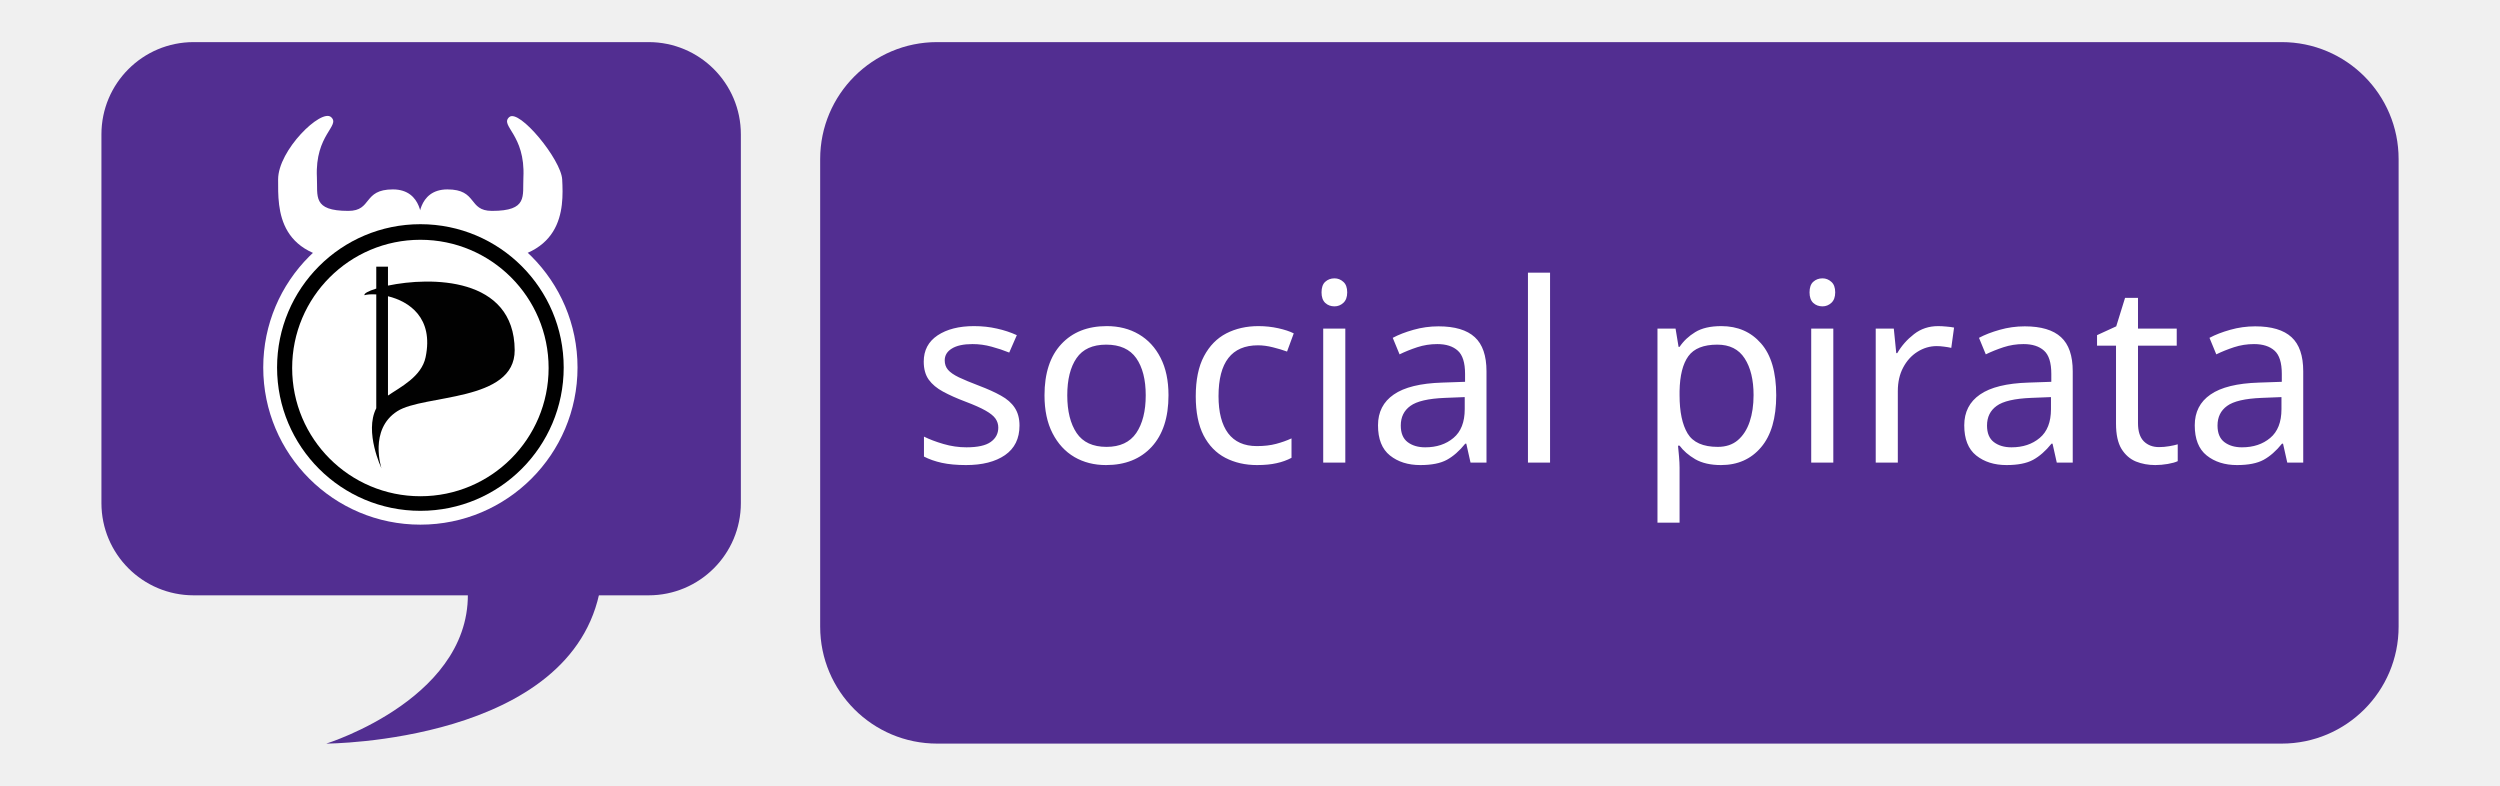
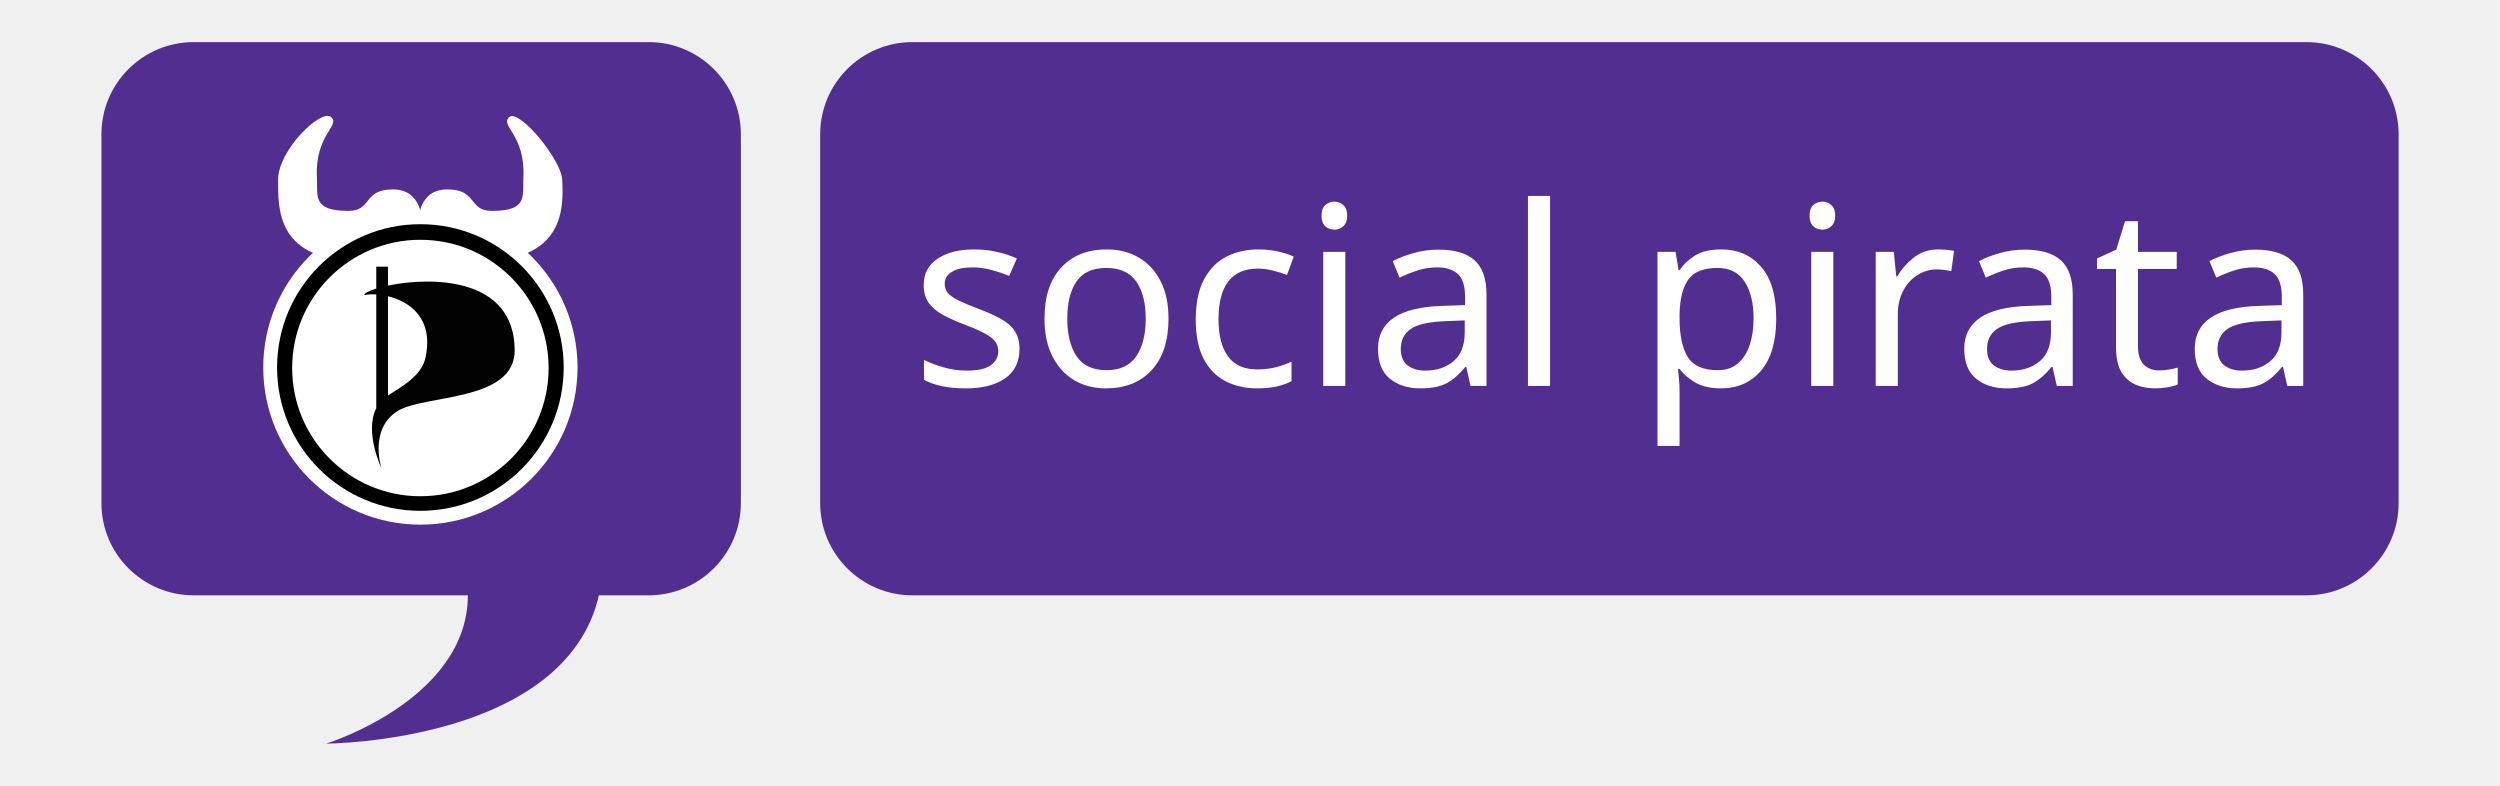
<svg xmlns="http://www.w3.org/2000/svg" width="350" height="110" id="svg2880" version="1.1" enable-background="new">
  <defs id="defs2882">
    <filter style="color-interpolation-filters:sRGB" id="filter4934">
      <feBlend mode="lighten" in2="BackgroundImage" id="feBlend4936" />
    </filter>
  </defs>
  <g id="layer2">
-     <rect style="display:inline;opacity:1;fill:#522e91;fill-opacity:1;stroke:none" id="rect3328-0-7" width="220.982" height="98.21" x="114.824" y="5.894" ry="16.375" />
+     <rect style="display:inline;opacity:1;fill:#522e91;fill-opacity:1;stroke:none" id="rect3328-0-7" width="220.982" height="77.451" x="114.824" y="5.895" ry="12.913" />
  </g>
  <g id="layer1" transform="translate(-119.1959,-274.3244)" style="display:none;filter:url(#filter4934)">
    <text xml:space="preserve" style="font-style:normal;font-variant:normal;font-weight:normal;font-stretch:normal;font-size:39.867px;line-height:100%;font-family:'Facebook Letter Faces';-inkscape-font-specification:'Facebook Letter Faces, Normal';text-align:start;letter-spacing:0px;word-spacing:0px;writing-mode:lr-tb;text-anchor:start;fill:#ffffff;fill-opacity:1;stroke:none;stroke-width:1px;stroke-linecap:butt;stroke-linejoin:miter;stroke-opacity:1" x="286.92" y="320.264" id="text5387" transform="scale(1.000003,0.9999968)">
      <tspan id="tspan5389" x="286.92" y="320.264" style="font-style:normal;font-variant:normal;font-weight:normal;font-stretch:normal;font-size:45px;line-height:100%;font-family:'Facebook Letter Faces';-inkscape-font-specification:'Facebook Letter Faces, Normal';text-align:start;writing-mode:lr-tb;text-anchor:start">social</tspan>
    </text>
    <text xml:space="preserve" style="font-style:normal;font-weight:normal;font-size:40px;line-height:125%;font-family:sans-serif;letter-spacing:0px;word-spacing:0px;fill:#000000;fill-opacity:1;stroke:none;stroke-width:1px;stroke-linecap:butt;stroke-linejoin:miter;stroke-opacity:1" x="370.196" y="312.074" id="text3382">
      <tspan id="tspan3384" x="370.196" y="312.074" />
    </text>
    <text xml:space="preserve" style="font-style:normal;font-variant:normal;font-weight:normal;font-stretch:normal;font-size:39.867px;line-height:100%;font-family:'Facebook Letter Faces';-inkscape-font-specification:'Facebook Letter Faces, Normal';text-align:start;letter-spacing:0px;word-spacing:0px;writing-mode:lr-tb;text-anchor:start;fill:#ffffff;fill-opacity:1;stroke:none;stroke-width:1px;stroke-linecap:butt;stroke-linejoin:miter;stroke-opacity:1;filter:url(#filter4934)" x="285.064" y="363.134" id="text5387-0">
      <tspan id="tspan5389-5" x="285.064" y="363.134" style="font-style:normal;font-variant:normal;font-weight:normal;font-stretch:normal;font-size:45px;line-height:100%;font-family:'Facebook Letter Faces';-inkscape-font-specification:'Facebook Letter Faces, Normal';text-align:start;writing-mode:lr-tb;text-anchor:start">pirata</tspan>
    </text>
  </g>
  <g style="filter:url(#filter4934)" transform="translate(-119.1959,-274.3244)" id="g3404">
    <text id="text3410" y="312.074" x="370.196" style="font-style:normal;font-weight:normal;font-size:40px;line-height:125%;font-family:sans-serif;letter-spacing:0px;word-spacing:0px;fill:#000000;fill-opacity:1;stroke:none;stroke-width:1px;stroke-linecap:butt;stroke-linejoin:miter;stroke-opacity:1" xml:space="preserve">
      <tspan y="312.074" x="370.196" id="tspan3412" />
    </text>
-     <text id="text3414" y="339.092" x="246.74" style="font-style:normal;font-variant:normal;font-weight:normal;font-stretch:normal;font-size:39.867px;line-height:100%;font-family:'Facebook Letter Faces';-inkscape-font-specification:'Facebook Letter Faces, Normal';text-align:start;letter-spacing:0px;word-spacing:0px;writing-mode:lr-tb;text-anchor:start;fill:#ffffff;fill-opacity:1;stroke:none;stroke-width:1px;stroke-linecap:butt;stroke-linejoin:miter;stroke-opacity:1;filter:url(#filter4934)" xml:space="preserve">
-       <tspan style="font-style:normal;font-variant:normal;font-weight:normal;font-stretch:normal;font-size:35px;line-height:100%;font-family:'Facebook Letter Faces';-inkscape-font-specification:'Facebook Letter Faces, Normal';text-align:start;writing-mode:lr-tb;text-anchor:start" y="339.092" x="246.74" id="tspan3416">social pirata</tspan>
+     <text id="text3414" y="328.352" x="246.74" style="font-style:normal;font-variant:normal;font-weight:normal;font-stretch:normal;font-size:39.867px;line-height:100%;font-family:'Facebook Letter Faces';-inkscape-font-specification:'Facebook Letter Faces, Normal';text-align:start;letter-spacing:0px;word-spacing:0px;writing-mode:lr-tb;text-anchor:start;fill:#ffffff;fill-opacity:1;stroke:none;stroke-width:1px;stroke-linecap:butt;stroke-linejoin:miter;stroke-opacity:1;filter:url(#filter4934)" xml:space="preserve">
+       <tspan style="font-style:normal;font-variant:normal;font-weight:normal;font-stretch:normal;font-size:35px;line-height:100%;font-family:'Facebook Letter Faces';-inkscape-font-specification:'Facebook Letter Faces, Normal';text-align:start;writing-mode:lr-tb;text-anchor:start" y="328.352" x="246.74" id="tspan3416">social pirata</tspan>
    </text>
  </g>
  <g id="layer6" style="display:inline">
    <path transform="translate(-119.1959,-274.3244)" id="path4639-7" d="m 203.269,356.527 c -3.735,21.79 -38.393,21.902 -38.393,21.902 0,0 21.203,-6.57 19.751,-22.342 -1.327,-14.408 18.642,0.44 18.642,0.44 z" style="opacity:1;fill:#522e91;fill-opacity:1;stroke:none;" />
    <rect transform="translate(-119.1959,-274.3244)" style="opacity:1;fill:#522e91;fill-opacity:1;stroke:none" id="rect3328-0" width="89.521" height="77.451" x="133.396" y="280.219" ry="12.913" />
    <g transform="translate(-119.1917,-274.325)" id="g5180" style="opacity:1">
      <path id="path4516-2" d="m 190.487,290.717 c 1.372,-1.223 7.264,5.943 7.411,8.731 0.216,4.103 0.325,11.56 -11.886,11.446 -7.851,-0.073 -8.218,-5.43 -8.218,-5.43 0,0 -0.22,-4.622 4.035,-4.622 4.256,0 2.858,3.008 6.237,3.008 5.063,0 4.273,-2.053 4.402,-4.696 0.293,-6.016 -3.353,-7.215 -1.981,-8.438 z" style="fill:#ffffff;fill-opacity:1;stroke:none" />
      <path style="fill:#ffffff;fill-opacity:1;stroke:none" d="m 165.539,290.717 c -1.372,-1.223 -7.411,4.622 -7.411,8.731 0,4.109 -0.325,11.56 11.886,11.446 7.851,-0.073 8.218,-5.43 8.218,-5.43 0,0 0.22,-4.622 -4.035,-4.622 -4.256,0 -2.858,3.008 -6.237,3.008 -5.063,0 -4.273,-2.053 -4.402,-4.696 -0.293,-6.016 3.353,-7.215 1.981,-8.438 z" id="path4611-5" />
    </g>
    <circle transform="translate(-119.1959,-274.3244)" r="22" cy="325.776" cx="178.049" id="outside_1_" style="fill:#ffffff" />
    <circle transform="translate(-119.1959,-274.3244)" id="circle5319" r="20.064" cy="325.776" cx="178.05" />
    <circle transform="translate(-119.1959,-274.3244)" id="circle5321" r="17.952" cy="325.846" cx="178.05" style="fill:#ffffff" />
    <path transform="translate(-119.1959,-274.3244)" id="path5323" d="m 173.512,329.703 c 1.728,-1.189 4.696,-2.625 5.268,-5.371 1.153,-5.523 -2.316,-7.814 -5.268,-8.534 l 0,13.905 z m -1.639,1.777 0,-15.936 c -0.699,-0.045 -1.283,0 -1.65,0.11 -0.105,-0.231 0.539,-0.587 1.65,-0.928 l 0,-3.068 1.639,0 0,2.651 c 5.904,-1.238 17.677,-1.303 17.74,9.03 0.041,7.295 -12.726,6.182 -16.427,8.549 -4.027,2.568 -2.219,8.004 -2.219,8.004 0,0 -2.436,-5.091 -0.733,-8.413 z" style="fill:#010101" />
    <line transform="translate(-119.1959,-274.3244)" id="line5325" y2="322.256" x2="172.685" y1="322.256" x1="171.045" style="fill:none" />
  </g>
</svg>
